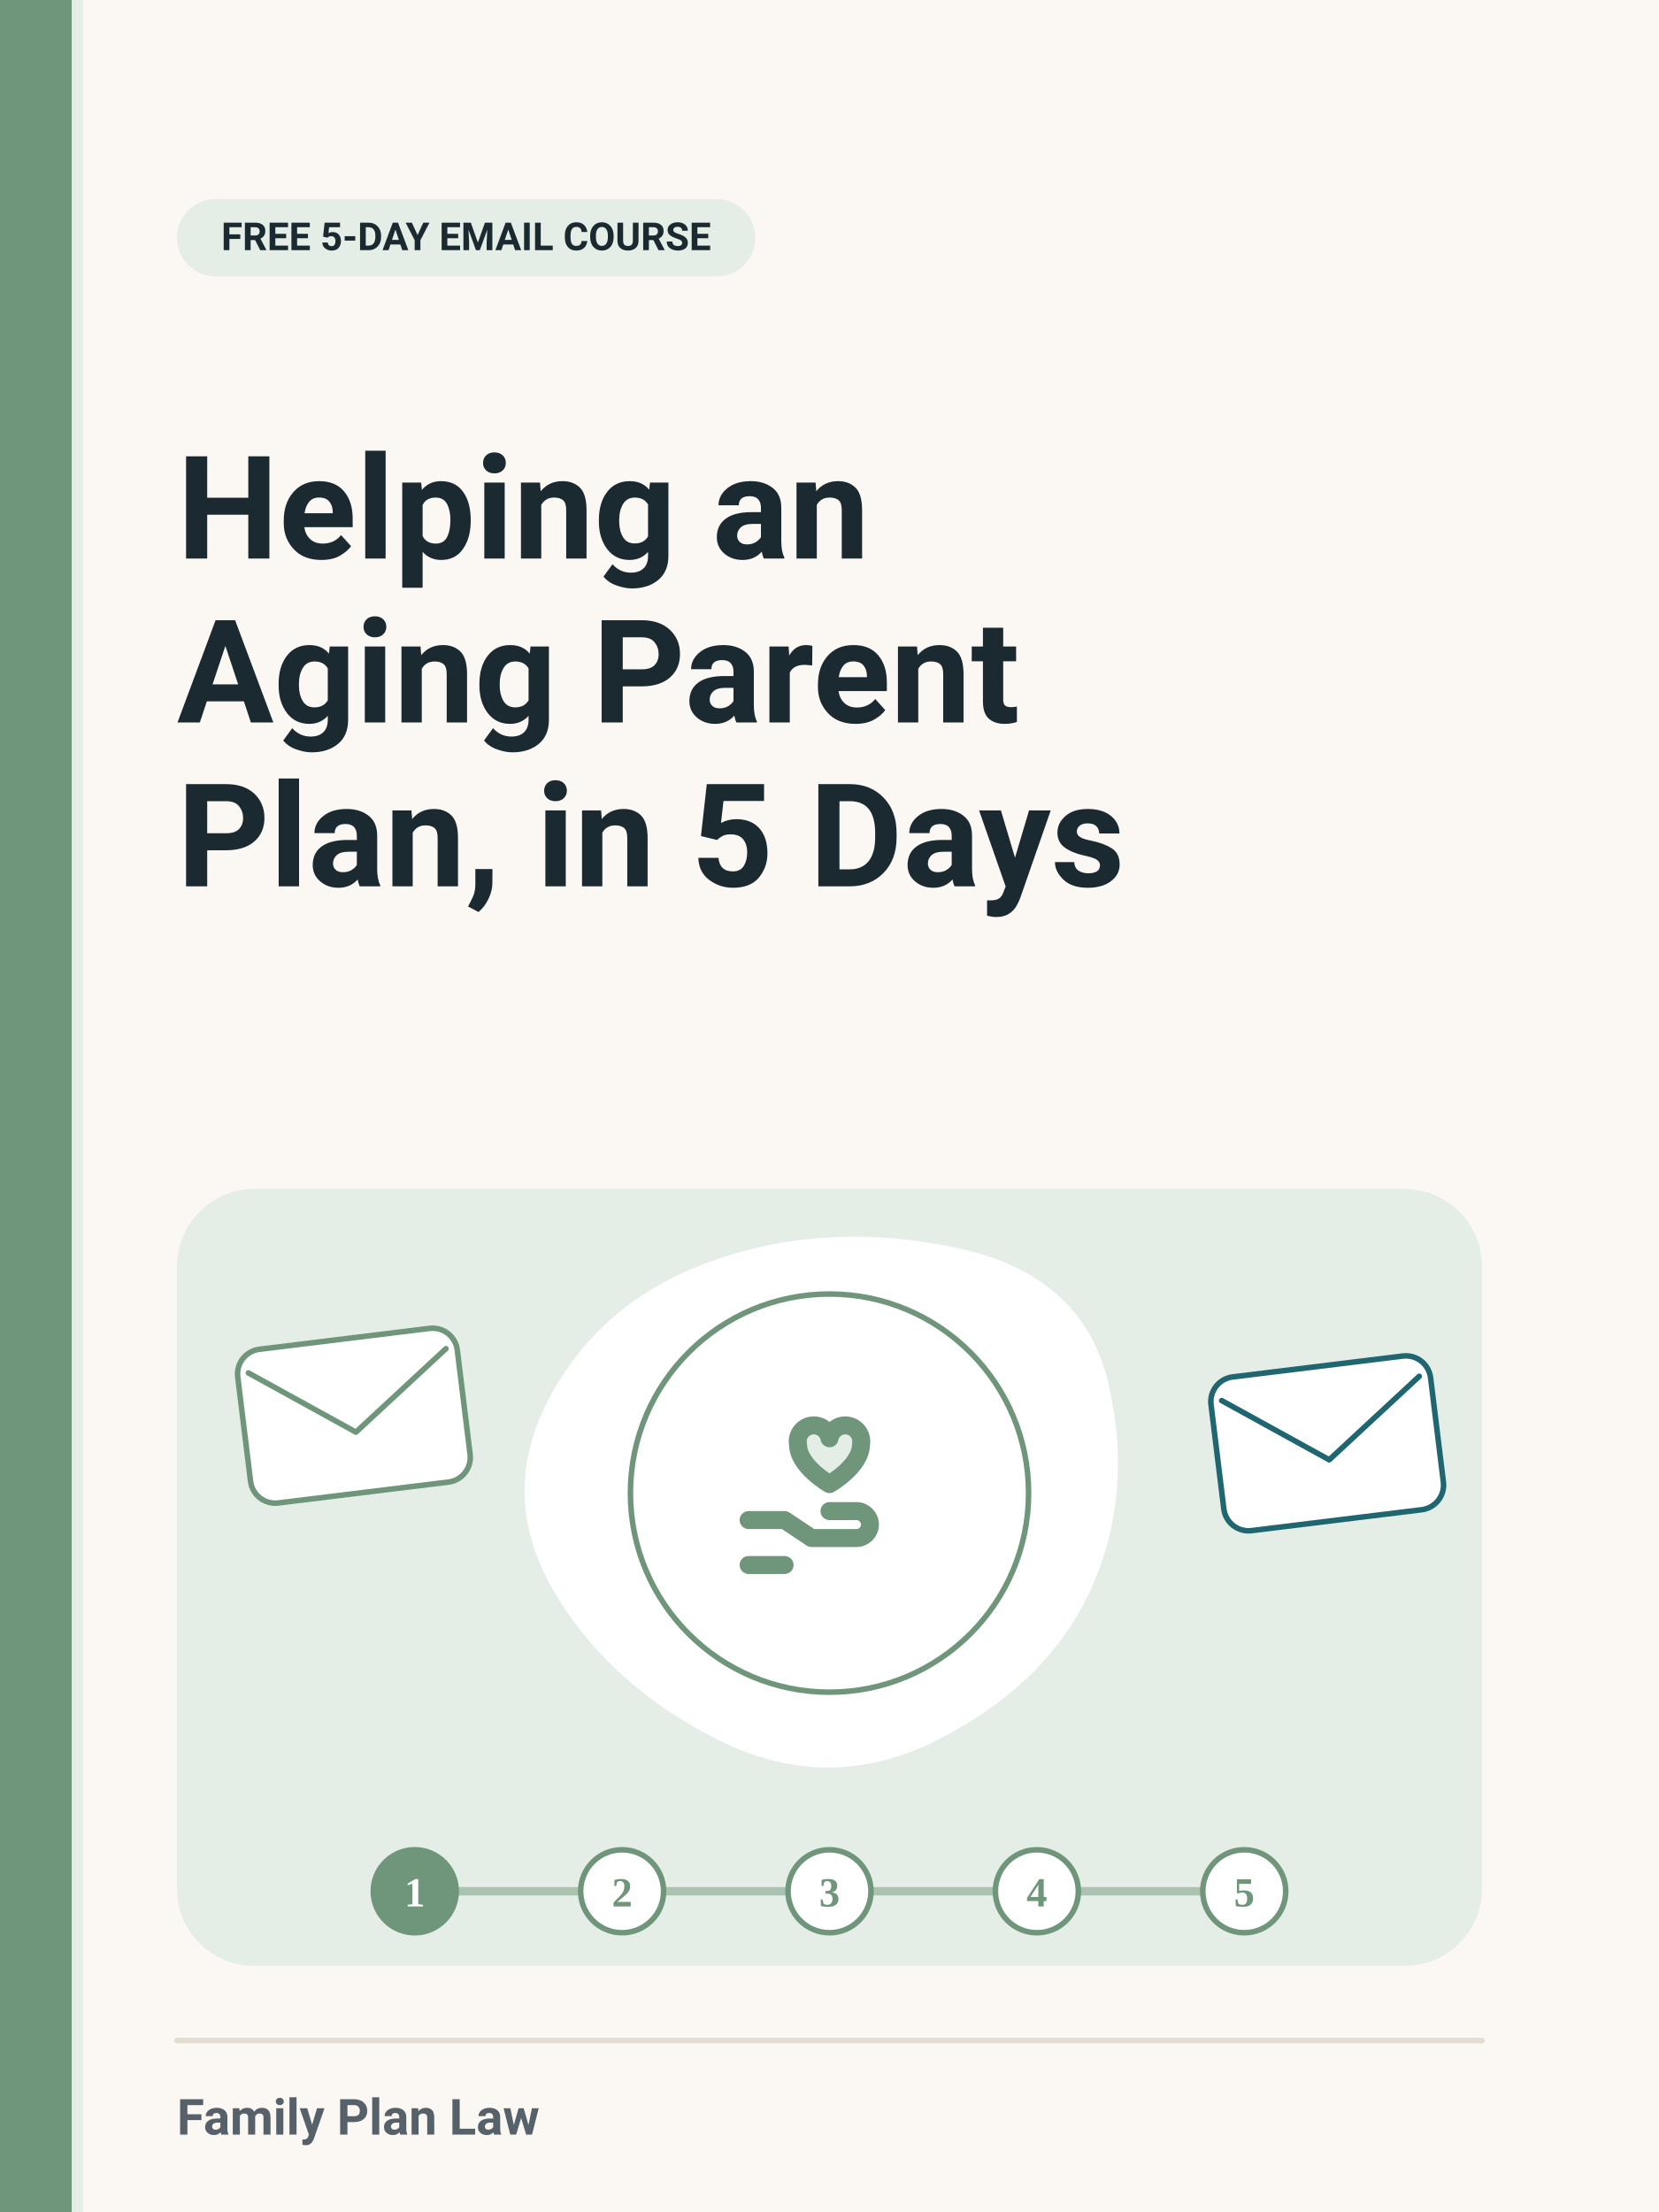
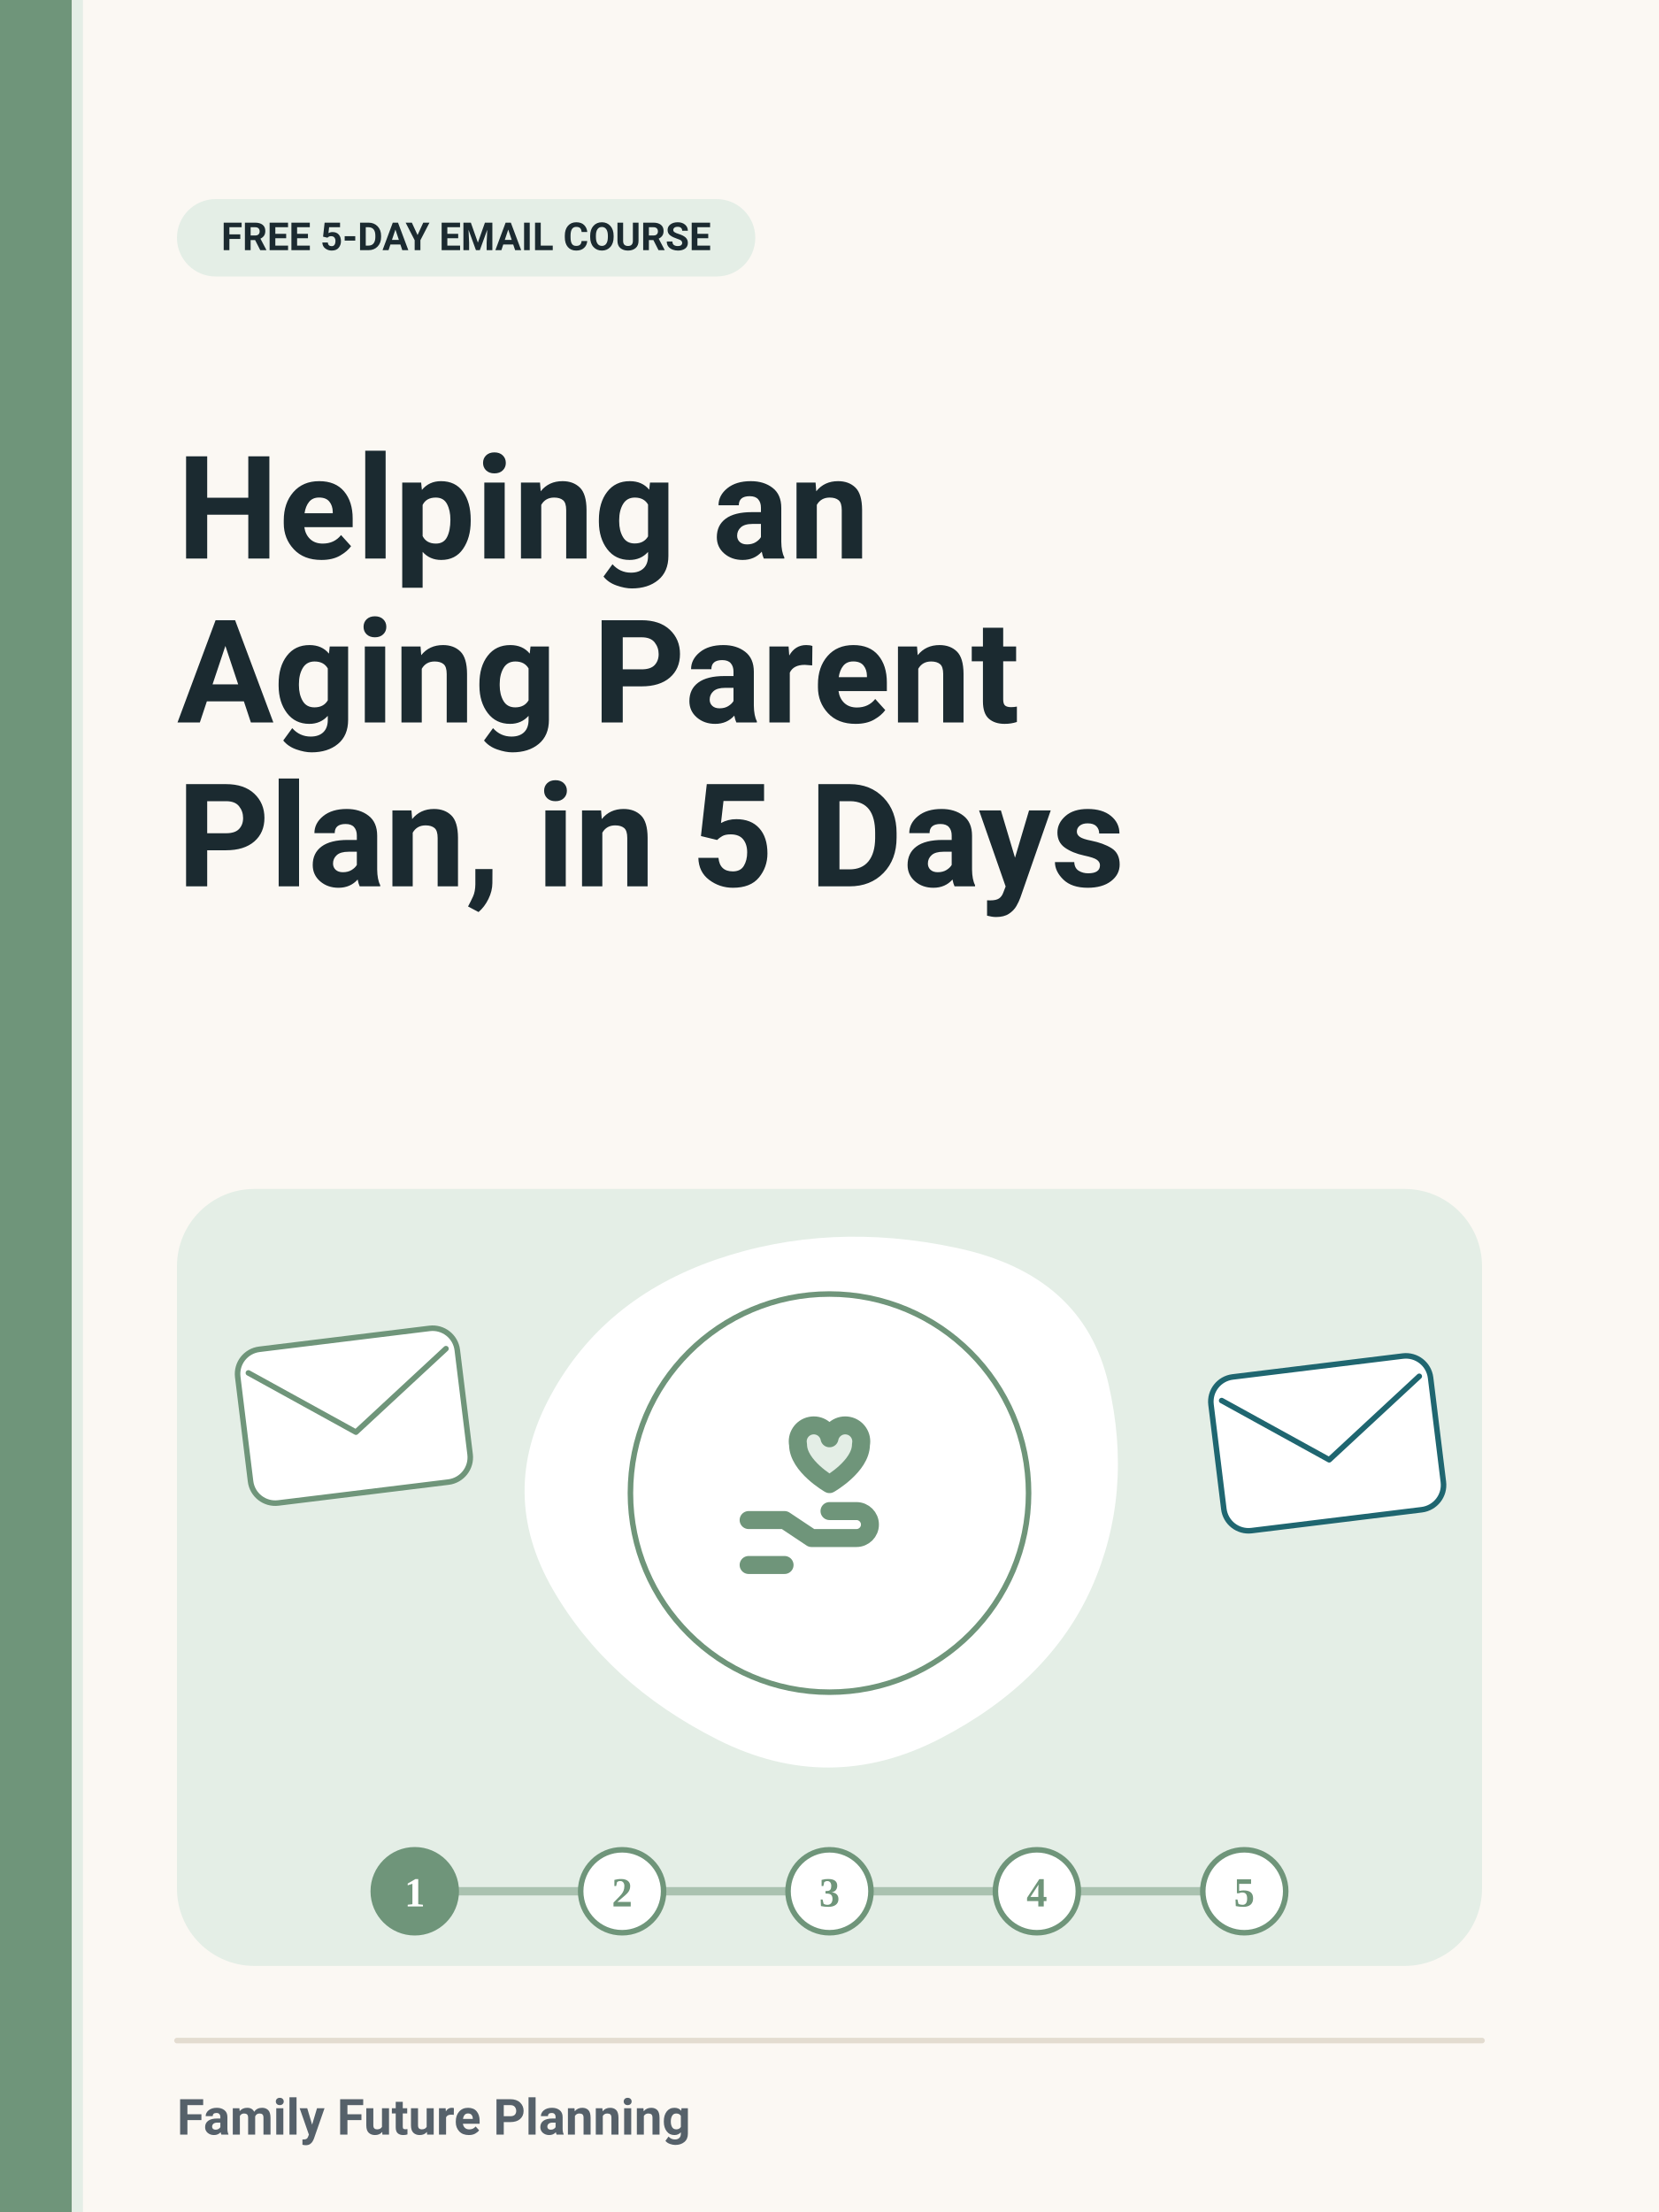
<svg xmlns="http://www.w3.org/2000/svg" viewBox="0 0 600 800" role="img" aria-labelledby="_R_0_-t _R_0_-d" width="600" height="800">
  <rect width="600" height="800" style="fill:#fbf8f3" />
  <rect width="26" height="800" style="fill:#6f957a" />
  <rect x="26" width="4" height="800" style="fill:#e4eee6" />
  <g>
    <rect x="64" y="72" width="209.16" height="28" rx="14" style="fill:#e4eee6" />
    <text x="168.58" y="90.48" font-size="14" font-weight="600" text-anchor="middle" style="fill:#1b2a30;font-family:system-ui, -apple-system, &quot;Segoe UI&quot;, Roboto, sans-serif">FREE 5-DAY EMAIL COURSE</text>
  </g>
  <text x="64" y="202" font-size="52" font-weight="700" text-anchor="start" style="fill:#1b2a30;font-family:system-ui, -apple-system, &quot;Segoe UI&quot;, Roboto, sans-serif">Helping an</text>
  <text x="64" y="261.28" font-size="52" font-weight="700" text-anchor="start" style="fill:#1b2a30;font-family:system-ui, -apple-system, &quot;Segoe UI&quot;, Roboto, sans-serif">Aging Parent</text>
  <text x="64" y="320.56" font-size="52" font-weight="700" text-anchor="start" style="fill:#1b2a30;font-family:system-ui, -apple-system, &quot;Segoe UI&quot;, Roboto, sans-serif">Plan, in 5 Days</text>
  <rect x="64" y="430" width="472" height="281" rx="28" style="fill:#e4eee6" />
  <g>
    <path d="M 400.9 500.5 Q 410.0 540.0 394.8 574.2 Q 379.5 608.4 339.8 628.9 Q 300.0 649.4 259.8 629.3 Q 219.6 609.1 199.8 574.6 Q 180.0 540.0 199.1 504.8 Q 218.1 469.6 259.1 455.5 Q 300.0 441.5 345.9 451.3 Q 391.8 461.0 400.9 500.5 Z" style="fill:#ffffff" />
    <circle cx="300" cy="540" r="72" style="fill:#ffffff" />
    <circle cx="300" cy="540" r="72" style="fill:none;stroke:#6f957a" stroke-width="2" />
    <g transform="translate(261 501) scale(3.25)">
      <g style="stroke:#6f957a;color:#6f957a" fill="none" stroke-width="2" stroke-linecap="round" stroke-linejoin="round">
        <path d="M12 11s-3.5-2-3.5-4.4a1.75 1.75 0 0 1 3.5-.7 1.75 1.75 0 0 1 3.5.7C15.5 9 12 11 12 11z" fill="#e4eee6" />
        <path d="M3 15h4l3 2h5a1.5 1.5 0 0 0 0-3h-3M7 20H3" />
      </g>
    </g>
    <g>
      <g transform="rotate(-7 128 512)">
        <rect x="88" y="484" width="80" height="56" rx="9" style="fill:#ffffff;stroke:#6f957a" stroke-width="2" />
        <path d="M92 492 L128 518 L164 492" style="fill:none;stroke:#6f957a" stroke-linecap="round" stroke-linejoin="round" stroke-width="2" />
      </g>
      <g transform="rotate(-7 480 522)">
        <rect x="440" y="494" width="80" height="56" rx="9" style="fill:#ffffff;stroke:#1f6670" stroke-width="2" />
        <path d="M444 502 L480 528 L516 502" style="fill:none;stroke:#1f6670" stroke-linecap="round" stroke-linejoin="round" stroke-width="2" />
      </g>
      <g>
        <line x1="150" x2="450" y1="684" y2="684" style="stroke:#6f957a" stroke-width="3" stroke-linecap="round" opacity="0.5" />
        <g>
          <circle cx="150" cy="684" r="15" style="fill:#6f957a;stroke:#6f957a" stroke-width="2" />
          <text x="150" y="689.5" font-size="15" font-weight="700" text-anchor="middle" style="fill:#ffffff;font-family:inherit">1</text>
        </g>
        <g>
          <circle cx="225" cy="684" r="15" style="fill:#ffffff;stroke:#6f957a" stroke-width="2" />
          <text x="225" y="689.5" font-size="15" font-weight="700" text-anchor="middle" style="fill:#6f957a;font-family:inherit">2</text>
        </g>
        <g>
          <circle cx="300" cy="684" r="15" style="fill:#ffffff;stroke:#6f957a" stroke-width="2" />
          <text x="300" y="689.5" font-size="15" font-weight="700" text-anchor="middle" style="fill:#6f957a;font-family:inherit">3</text>
        </g>
        <g>
          <circle cx="375" cy="684" r="15" style="fill:#ffffff;stroke:#6f957a" stroke-width="2" />
          <text x="375" y="689.5" font-size="15" font-weight="700" text-anchor="middle" style="fill:#6f957a;font-family:inherit">4</text>
        </g>
        <g>
          <circle cx="450" cy="684" r="15" style="fill:#ffffff;stroke:#6f957a" stroke-width="2" />
          <text x="450" y="689.5" font-size="15" font-weight="700" text-anchor="middle" style="fill:#6f957a;font-family:inherit">5</text>
        </g>
      </g>
    </g>
  </g>
  <line x1="64" x2="536" y1="738" y2="738" style="stroke:#e3dcd0" stroke-width="2" stroke-linecap="round" stroke-linejoin="round" />
-   <text x="64" y="772" font-size="18" font-weight="700" text-anchor="start" style="fill:#56616a;font-family:system-ui, -apple-system, &quot;Segoe UI&quot;, Roboto, sans-serif">Family Plan Law</text>
+   <text x="64" y="772" font-size="18" font-weight="700" text-anchor="start" style="fill:#56616a;font-family:system-ui, -apple-system, &quot;Segoe UI&quot;, Roboto, sans-serif">Family Future Planning</text>
</svg>
